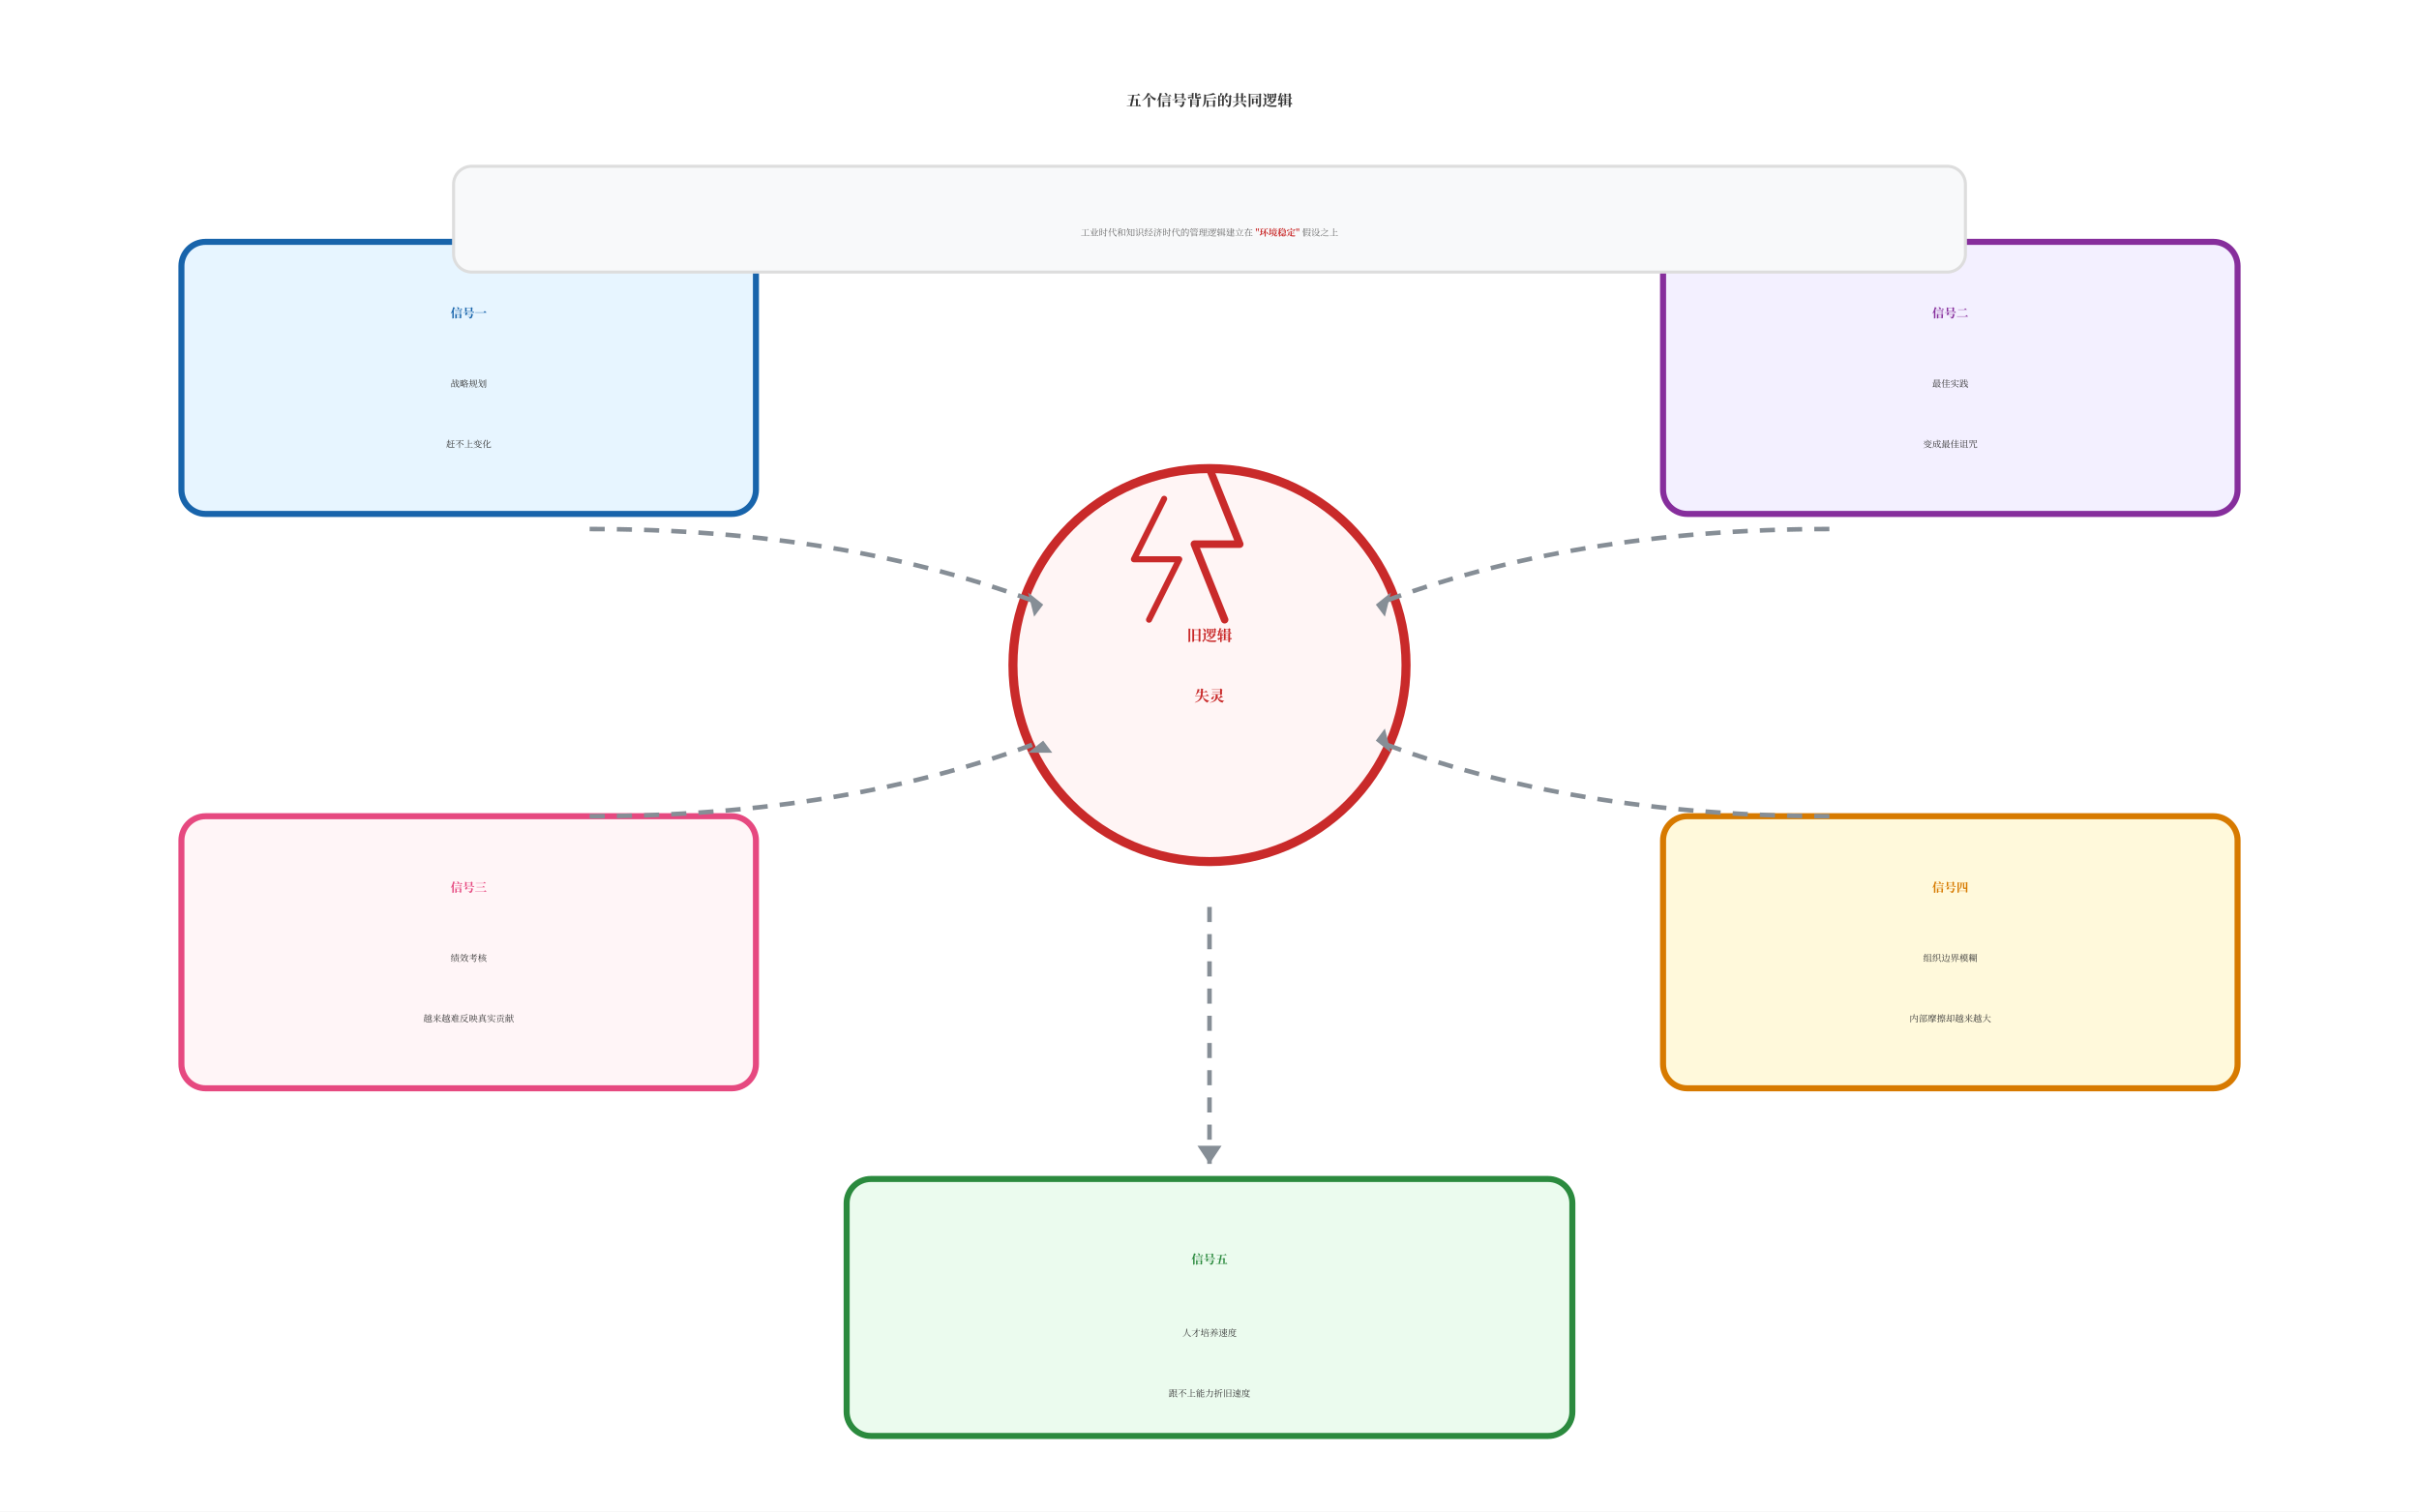
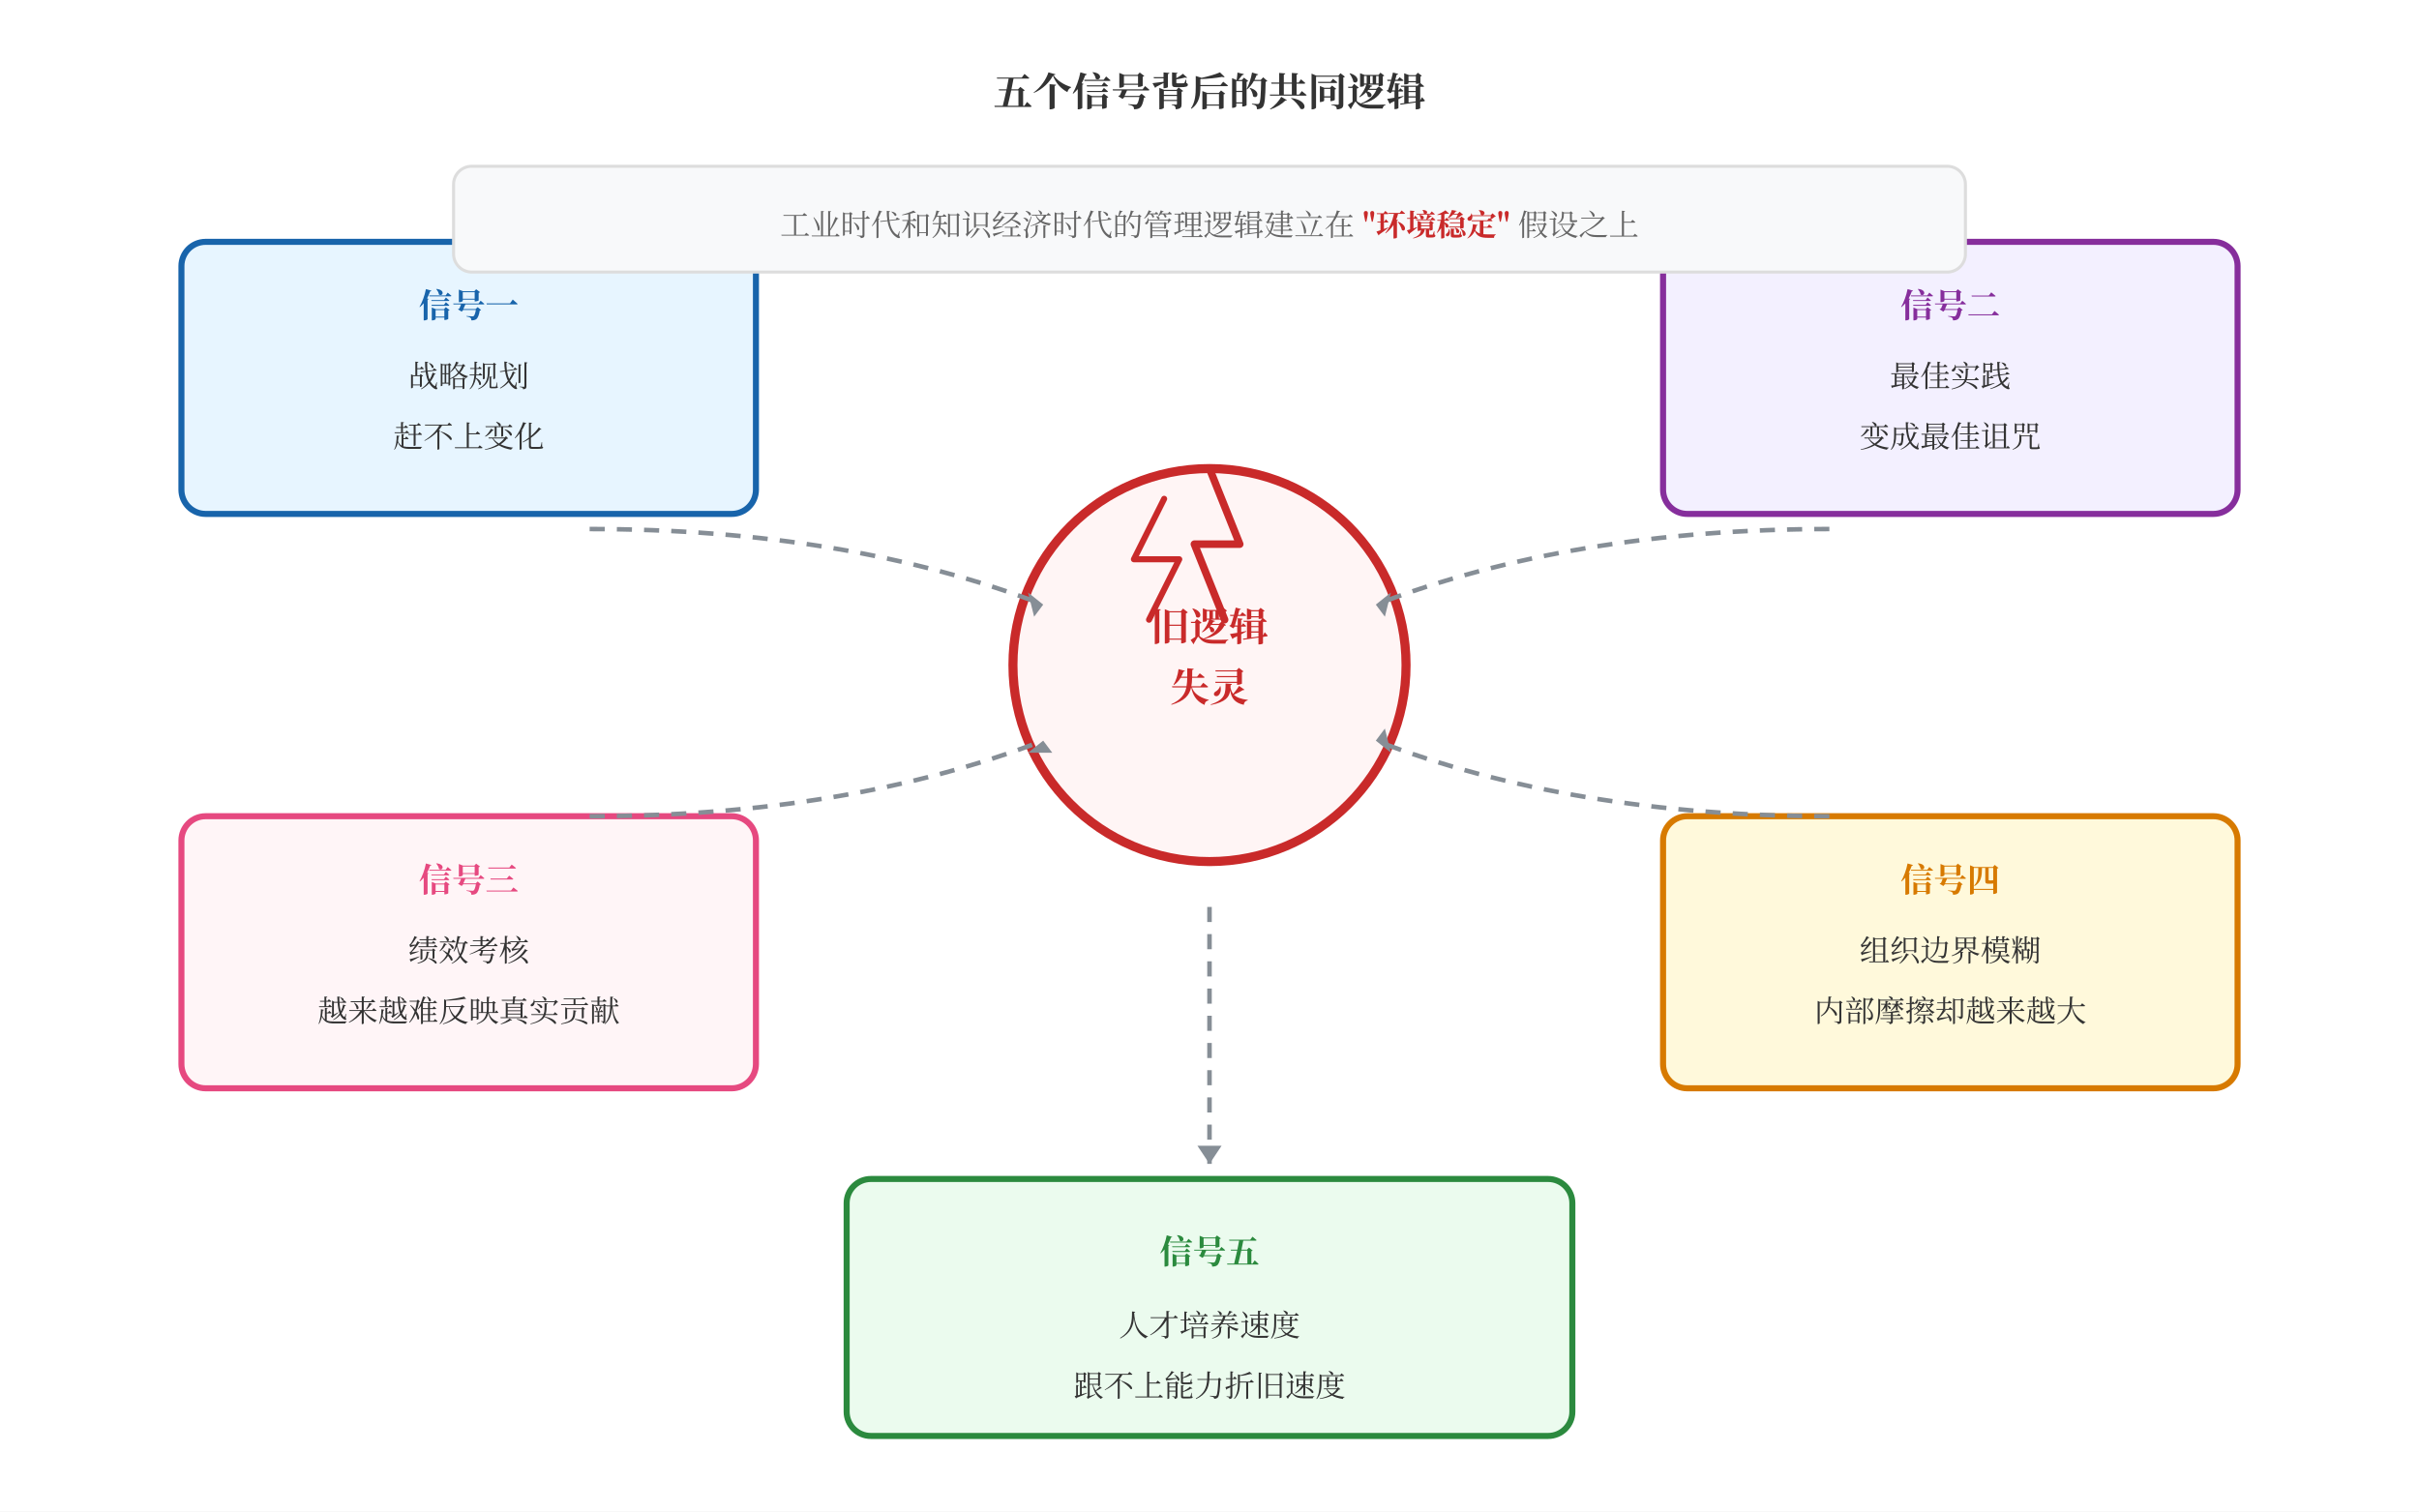
<svg xmlns="http://www.w3.org/2000/svg" viewBox="0 0 800 500" style="font-family: 'Noto Serif CJK SC', serif; background: #fefefe;">
  <rect width="800" height="500" fill="white" />
-   <text x="400" y="35" text-anchor="middle" font-size="5" font-weight="bold" fill="#333">五个信号背后的共同逻辑</text>
+   <text x="400" y="35" text-anchor="middle" font-size="13" font-weight="bold" fill="#333">五个信号背后的共同逻辑</text>
  <circle cx="400" cy="220" r="65" fill="#fff5f5" stroke="#c92a2a" stroke-width="3" />
-   <text x="400" y="212" text-anchor="middle" font-size="5" font-weight="bold" fill="#c92a2a">旧逻辑</text>
-   <text x="400" y="232" text-anchor="middle" font-size="5" font-weight="bold" fill="#c92a2a">失灵</text>
+   <text x="400" y="212" text-anchor="middle" font-size="13" font-weight="bold" fill="#c92a2a">旧逻辑</text>
+   <text x="400" y="232" text-anchor="middle" font-size="13" font-weight="bold" fill="#c92a2a">失灵</text>
  <path d="M400 155 L410 180 L395 180 L405 205" fill="none" stroke="#c92a2a" stroke-width="2.5" stroke-linecap="round" stroke-linejoin="round" />
  <path d="M385 165 L375 185 L390 185 L380 205" fill="none" stroke="#c92a2a" stroke-width="2" stroke-linecap="round" stroke-linejoin="round" />
  <rect x="60" y="80" width="190" height="90" rx="8" fill="#e7f5ff" stroke="#1864ab" stroke-width="2" />
-   <text x="155" y="105" text-anchor="middle" font-size="4" font-weight="bold" fill="#1864ab">信号一</text>
-   <text x="155" y="128" text-anchor="middle" font-size="3" fill="#333">战略规划</text>
-   <text x="155" y="148" text-anchor="middle" font-size="3" fill="#333">赶不上变化</text>
+   <text x="155" y="105" text-anchor="middle" font-size="11" font-weight="bold" fill="#1864ab">信号一</text>
+   <text x="155" y="128" text-anchor="middle" font-size="10" fill="#333">战略规划</text>
+   <text x="155" y="148" text-anchor="middle" font-size="10" fill="#333">赶不上变化</text>
  <path d="M195 175 Q280 175 345 200" fill="none" stroke="#868e96" stroke-width="1.5" stroke-dasharray="5,4" />
  <polygon points="345,200 340,196 342,204" fill="#868e96" />
  <rect x="550" y="80" width="190" height="90" rx="8" fill="#f3f0ff" stroke="#862e9c" stroke-width="2" />
-   <text x="645" y="105" text-anchor="middle" font-size="4" font-weight="bold" fill="#862e9c">信号二</text>
-   <text x="645" y="128" text-anchor="middle" font-size="3" fill="#333">最佳实践</text>
-   <text x="645" y="148" text-anchor="middle" font-size="3" fill="#333">变成最佳诅咒</text>
+   <text x="645" y="105" text-anchor="middle" font-size="11" font-weight="bold" fill="#862e9c">信号二</text>
+   <text x="645" y="128" text-anchor="middle" font-size="10" fill="#333">最佳实践</text>
+   <text x="645" y="148" text-anchor="middle" font-size="10" fill="#333">变成最佳诅咒</text>
  <path d="M605 175 Q520 175 455 200" fill="none" stroke="#868e96" stroke-width="1.5" stroke-dasharray="5,4" />
  <polygon points="455,200 460,196 458,204" fill="#868e96" />
  <rect x="60" y="270" width="190" height="90" rx="8" fill="#fff5f7" stroke="#e64980" stroke-width="2" />
-   <text x="155" y="295" text-anchor="middle" font-size="4" font-weight="bold" fill="#e64980">信号三</text>
-   <text x="155" y="318" text-anchor="middle" font-size="3" fill="#333">绩效考核</text>
-   <text x="155" y="338" text-anchor="middle" font-size="3" fill="#333">越来越难反映真实贡献</text>
+   <text x="155" y="295" text-anchor="middle" font-size="11" font-weight="bold" fill="#e64980">信号三</text>
+   <text x="155" y="318" text-anchor="middle" font-size="10" fill="#333">绩效考核</text>
+   <text x="155" y="338" text-anchor="middle" font-size="10" fill="#333">越来越难反映真实贡献</text>
  <path d="M195 270 Q280 270 345 245" fill="none" stroke="#868e96" stroke-width="1.5" stroke-dasharray="5,4" />
  <polygon points="345,245 340,249 348,249" fill="#868e96" />
  <rect x="550" y="270" width="190" height="90" rx="8" fill="#fff9db" stroke="#d77a00" stroke-width="2" />
-   <text x="645" y="295" text-anchor="middle" font-size="4" font-weight="bold" fill="#d77a00">信号四</text>
-   <text x="645" y="318" text-anchor="middle" font-size="3" fill="#333">组织边界模糊</text>
-   <text x="645" y="338" text-anchor="middle" font-size="3" fill="#333">内部摩擦却越来越大</text>
+   <text x="645" y="295" text-anchor="middle" font-size="11" font-weight="bold" fill="#d77a00">信号四</text>
+   <text x="645" y="318" text-anchor="middle" font-size="10" fill="#333">组织边界模糊</text>
+   <text x="645" y="338" text-anchor="middle" font-size="10" fill="#333">内部摩擦却越来越大</text>
  <path d="M605 270 Q520 270 455 245" fill="none" stroke="#868e96" stroke-width="1.5" stroke-dasharray="5,4" />
  <polygon points="455,245 460,249 458,241" fill="#868e96" />
  <rect x="280" y="390" width="240" height="85" rx="8" fill="#ebfbee" stroke="#2b8a3e" stroke-width="2" />
-   <text x="400" y="418" text-anchor="middle" font-size="4" font-weight="bold" fill="#2b8a3e">信号五</text>
-   <text x="400" y="442" text-anchor="middle" font-size="3" fill="#333">人才培养速度</text>
-   <text x="400" y="462" text-anchor="middle" font-size="3" fill="#333">跟不上能力折旧速度</text>
+   <text x="400" y="418" text-anchor="middle" font-size="11" font-weight="bold" fill="#2b8a3e">信号五</text>
+   <text x="400" y="442" text-anchor="middle" font-size="10" fill="#333">人才培养速度</text>
+   <text x="400" y="462" text-anchor="middle" font-size="10" fill="#333">跟不上能力折旧速度</text>
  <path d="M400 300 Q400 350 400 385" fill="none" stroke="#868e96" stroke-width="1.5" stroke-dasharray="5,4" />
  <polygon points="400,385 396,379 404,379" fill="#868e96" />
  <rect x="150" y="55" width="500" height="35" rx="6" fill="#f8f9fa" stroke="#ddd" stroke-width="1" />
-   <text x="400" y="78" text-anchor="middle" font-size="3" fill="#666">
+   <text x="400" y="78" text-anchor="middle" font-size="10" fill="#666">
    工业时代和知识经济时代的管理逻辑建立在
    <tspan fill="#c92a2a" font-weight="bold">"环境稳定"</tspan>
    假设之上
  </text>
</svg>
